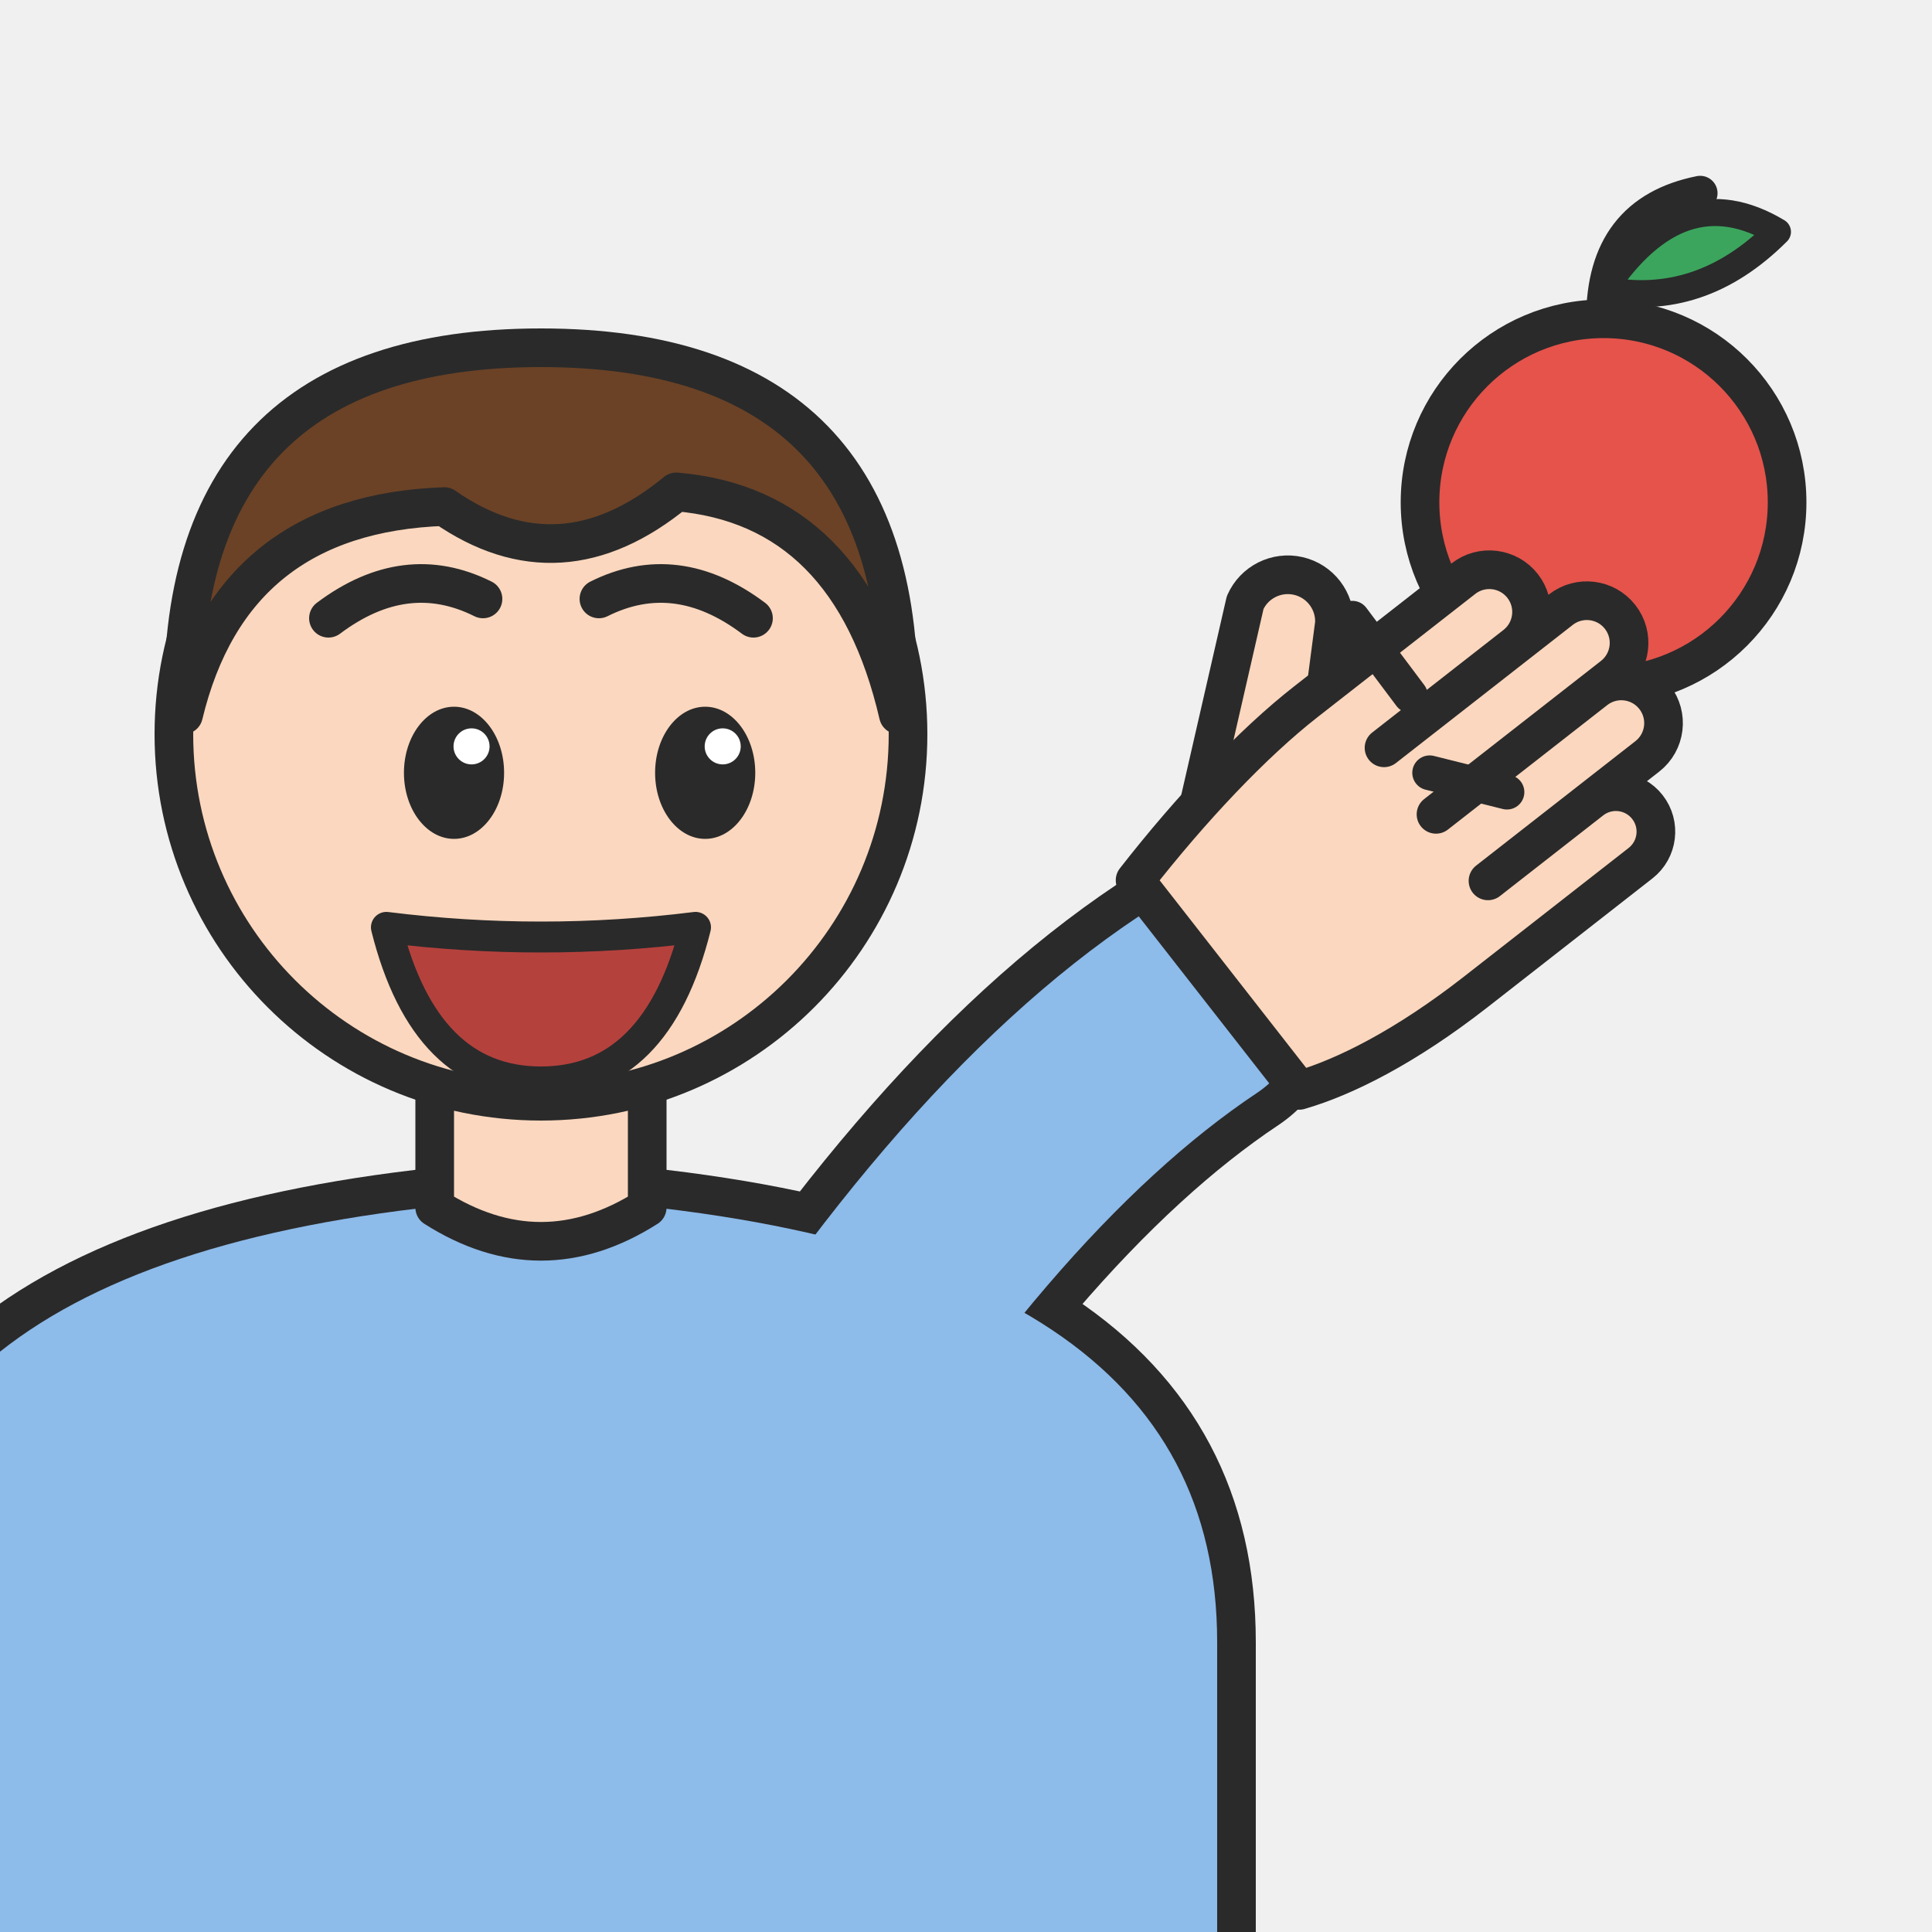
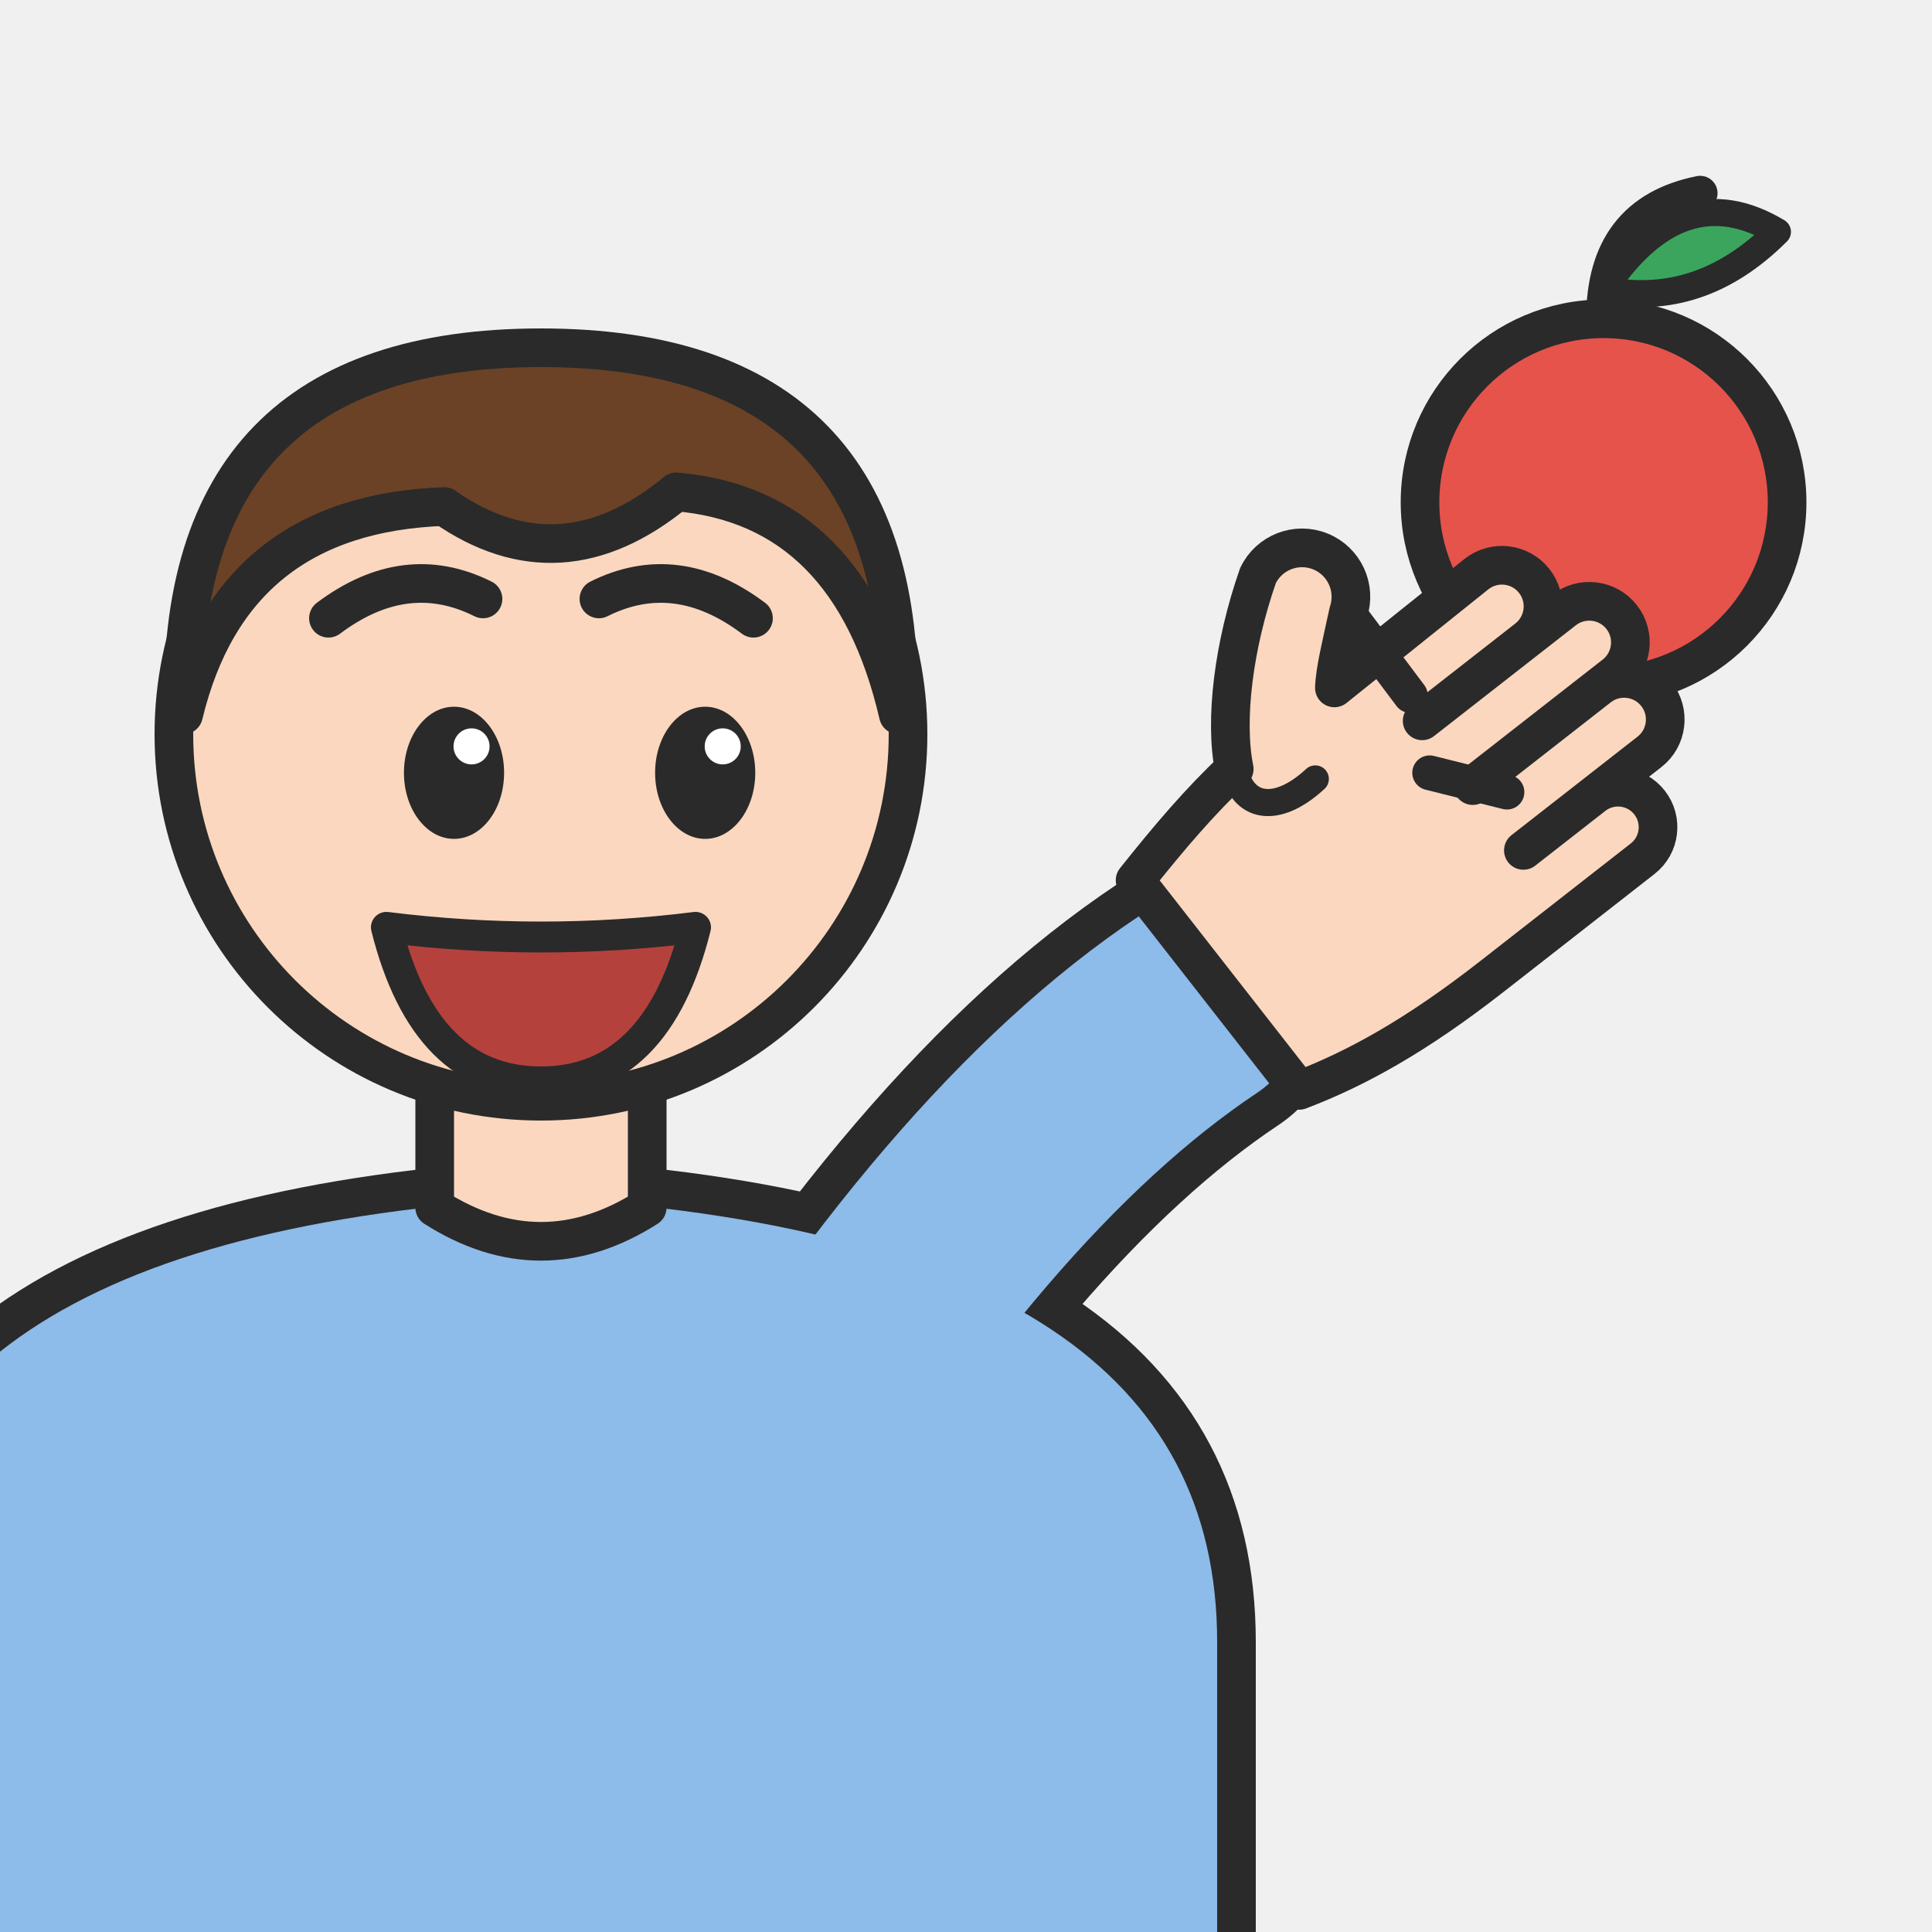
<svg xmlns="http://www.w3.org/2000/svg" viewBox="0 0 100 100" width="512" height="512" stroke-linecap="round" stroke-linejoin="round" role="img" aria-label="chcem">
  <path d="M38 80 Q50 60 62 52" fill="none" stroke="#2A2A2A" stroke-width="15" />
  <path d="M-8 104 V85 Q-8 63 28 61 Q64 63 64 85 V104 Z" fill="#8DBBEA" stroke="#2A2A2A" stroke-width="2" />
  <path d="M38 80 Q50 60 62 52" fill="none" stroke="#8DBBEA" stroke-width="11" />
  <path d="M22.5 53 V62.5 Q28 66.0 33.5 62.5 V53" fill="#FAD7BE" stroke="#2A2A2A" stroke-width="2" />
  <circle cx="28" cy="38" r="19" fill="#FAD7BE" stroke="#2A2A2A" stroke-width="2" />
  <path d="M9.5 37 Q9 18 28 18 Q47 18 46.5 37 Q44 26.22 35 25.46 Q29 30.4 23 26.22 Q12 26.6 9.5 37 Z" fill="#6B4226" stroke="#2A2A2A" stroke-width="2" />
  <path d="M17 32 Q21 29 25 31" fill="none" stroke="#2A2A2A" stroke-width="2" />
  <path d="M31 31 Q35 29 39 32" fill="none" stroke="#2A2A2A" stroke-width="2" />
  <ellipse cx="23.5" cy="40.0" rx="2.592" ry="3.42" fill="#2A2A2A" stroke="#2A2A2A" stroke-width="0" />
  <circle cx="24.407" cy="38.632" r="0.933" fill="#FFFFFF" stroke="#2A2A2A" stroke-width="0" />
  <ellipse cx="36.5" cy="40.0" rx="2.592" ry="3.42" fill="#2A2A2A" stroke="#2A2A2A" stroke-width="0" />
  <circle cx="37.407" cy="38.632" r="0.933" fill="#FFFFFF" stroke="#2A2A2A" stroke-width="0" />
  <path d="M20 48 Q28 49 36 48 Q34 56 28 56 Q22 56 20 48 Z" fill="#B5413D" stroke="#2A2A2A" stroke-width="1.6" />
  <circle cx="83" cy="26" r="9.5" fill="#E5534B" stroke="#2A2A2A" stroke-width="2" />
  <path d="M83 16.5 Q83 11 88 10" fill="none" stroke="#2A2A2A" stroke-width="1.8" />
  <path d="M83 15 Q87 9 92 12 Q88 16 83 15 Z" fill="#3BA55D" stroke="#2A2A2A" stroke-width="1.4" />
  <g transform="translate(63 51) rotate(52) scale(1.15 1.15)">
-     <path d="M-5 -2 L-12.8 -11.6 A2.1 2.1 0 0 1 -9.6 -14.2 L-3.5 -8 Z" fill="#FAD7BE" stroke="#2A2A2A" stroke-width="1.74" />
-     <path d="M-6 0 C-7 -4 -7.6 -8 -7.6 -11 L-7.6 -20 A1.9 1.9 0 0 1 -3.8 -20 L-3.8 -12.5 L-3.8 -22.6 A1.9 1.9 0 0 1 0 -22.6 L0 -12.5 L0 -21.6 A1.9 1.9 0 0 1 3.8 -21.6 L3.8 -12.5 L3.8 -18.4 A1.8 1.8 0 0 1 7.4 -18.4 L7.4 -9 C7.4 -5 6.8 -2 6 0 Z" fill="#FAD7BE" stroke="#2A2A2A" stroke-width="1.74" />
+     <path d="M-6 0 C-6.6 -2.5 -7 -4.5 -7.2 -6.6 C-9.2 -7.6 -11.6 -10 -13.4 -12.8 A2.2 2.2 0 0 1 -9.6 -15 C-8.6 -13.8 -7.9 -12.9 -7.3 -12.4 L-7.4 -20.6 A1.85 1.85 0 0 1 -3.7 -20.6 L-3.7 -14.6 L-3.7 -22.7 A1.85 1.85 0 0 1 0 -22.7 L0 -14.6 L0 -21.8 A1.85 1.85 0 0 1 3.7 -21.8 L3.7 -14.6 L3.7 -18.6 A1.8 1.8 0 0 1 7.3 -18.6 L7.3 -10 C7.3 -5.6 6.8 -2.6 6 0 Z" fill="#FAD7BE" stroke="#2A2A2A" stroke-width="1.74" />
+     <path d="M-7.2 -6.6 C-5.6 -5.8 -4.4 -6.8 -4.6 -9.2" fill="none" stroke="#2A2A2A" stroke-width="1.22" />
  </g>
  <path d="M70 32 L73 36 M74 40 L78 41" fill="none" stroke="#2A2A2A" stroke-width="1.8" />
</svg>
